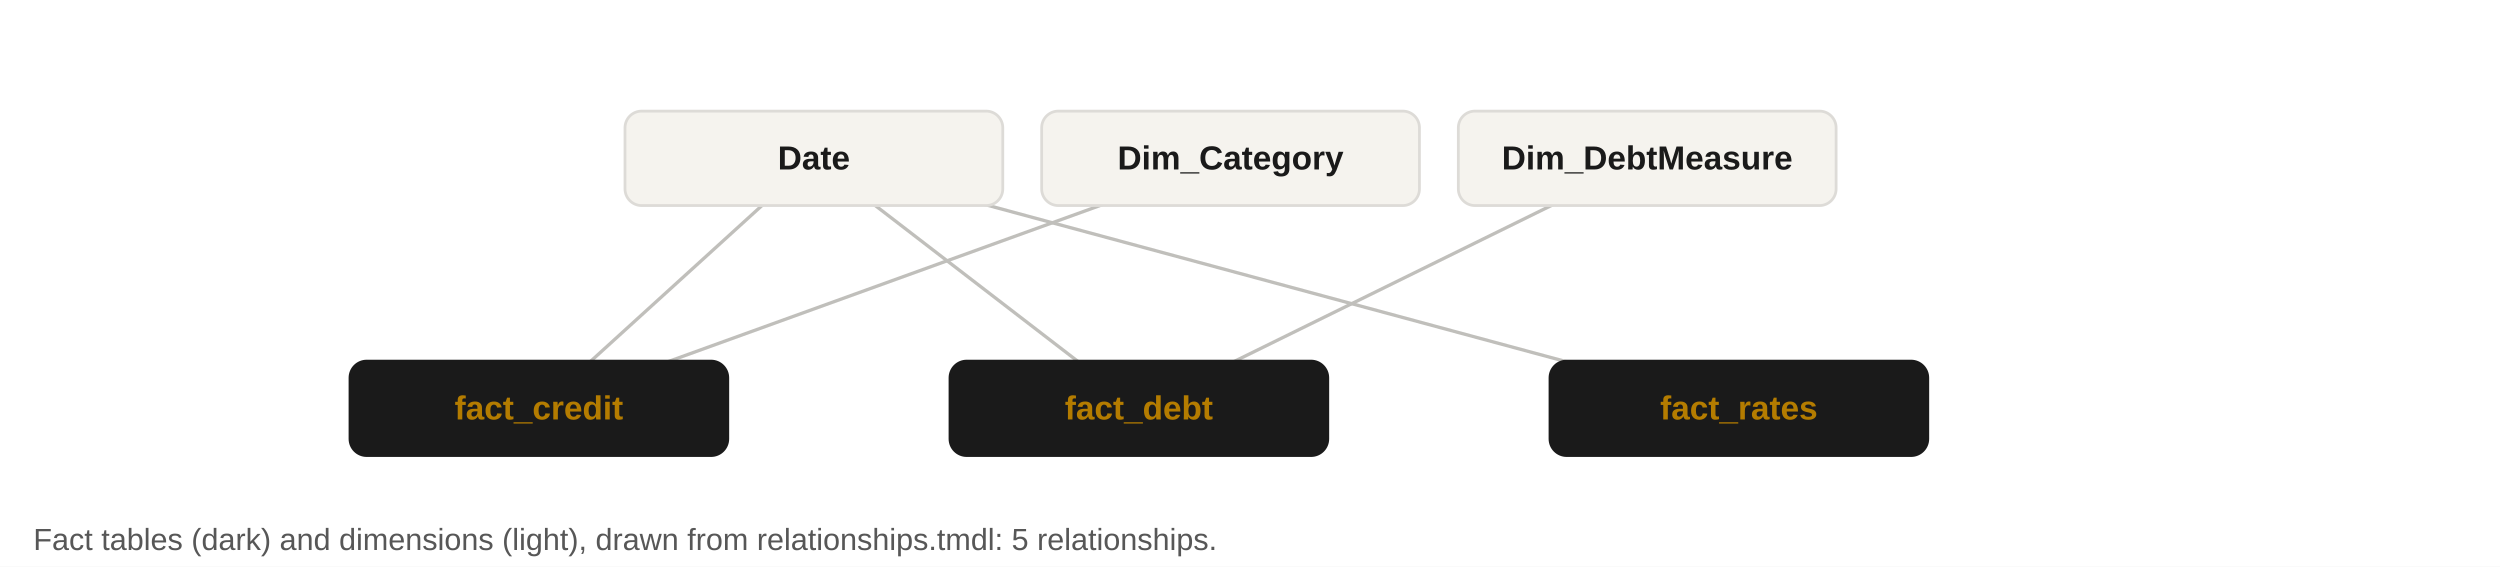
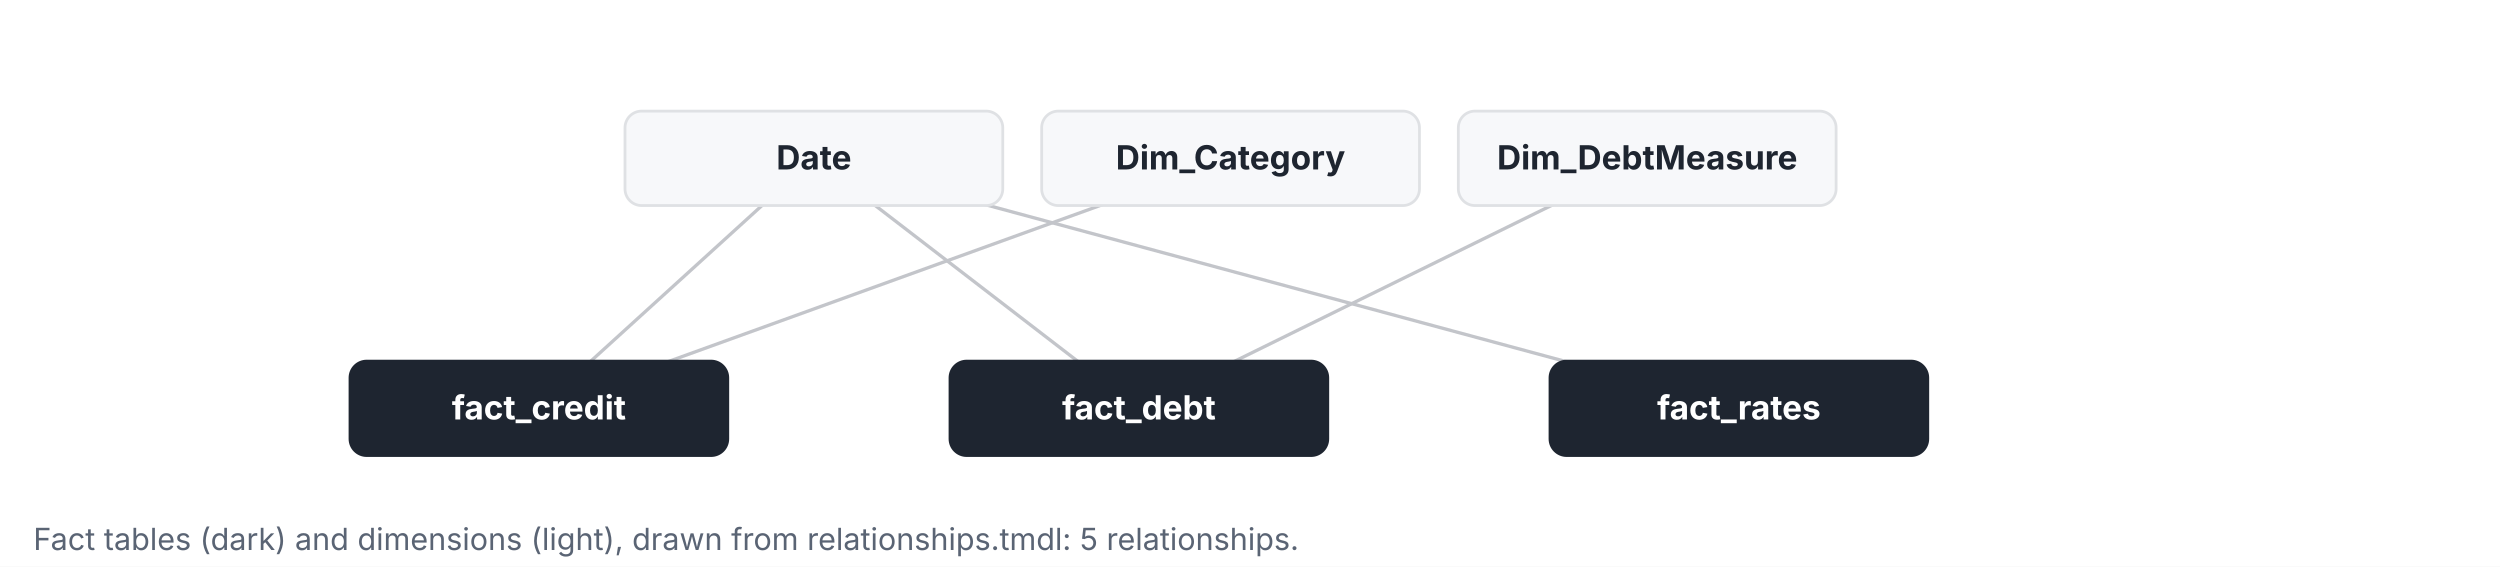
<svg xmlns="http://www.w3.org/2000/svg" viewBox="0 0 900 204" role="img" aria-label="Star-schema diagram drawn from the model relationships">
  <rect width="100%" height="100%" fill="#fff" />
-   <line x1="194" y1="147" x2="293" y2="57" stroke="#C0BFBB" stroke-width="1.2" />
-   <line x1="194" y1="147" x2="443" y2="57" stroke="#C0BFBB" stroke-width="1.2" />
-   <line x1="626" y1="147" x2="293" y2="57" stroke="#C0BFBB" stroke-width="1.2" />
-   <line x1="410" y1="147" x2="293" y2="57" stroke="#C0BFBB" stroke-width="1.2" />
-   <line x1="410" y1="147" x2="593" y2="57" stroke="#C0BFBB" stroke-width="1.2" />
-   <rect x="225" y="40" width="136" height="34" rx="6" fill="#F5F3EE" stroke="#DDDBD7" />
-   <text x="293" y="61" text-anchor="middle" font-family="Segoe UI,Arial,sans-serif" font-size="12" font-weight="700" fill="#1A1A1A">Date</text>
-   <rect x="375" y="40" width="136" height="34" rx="6" fill="#F5F3EE" stroke="#DDDBD7" />
-   <text x="443" y="61" text-anchor="middle" font-family="Segoe UI,Arial,sans-serif" font-size="12" font-weight="700" fill="#1A1A1A">Dim_Category</text>
-   <rect x="525" y="40" width="136" height="34" rx="6" fill="#F5F3EE" stroke="#DDDBD7" />
-   <text x="593" y="61" text-anchor="middle" font-family="Segoe UI,Arial,sans-serif" font-size="12" font-weight="700" fill="#1A1A1A">Dim_DebtMeasure</text>
-   <rect x="126" y="130" width="136" height="34" rx="6" fill="#1A1A1A" stroke="#1A1A1A" />
-   <text x="194" y="151" text-anchor="middle" font-family="Segoe UI,Arial,sans-serif" font-size="12" font-weight="700" fill="#B47C00">fact_credit</text>
-   <rect x="342" y="130" width="136" height="34" rx="6" fill="#1A1A1A" stroke="#1A1A1A" />
-   <text x="410" y="151" text-anchor="middle" font-family="Segoe UI,Arial,sans-serif" font-size="12" font-weight="700" fill="#B47C00">fact_debt</text>
-   <rect x="558" y="130" width="136" height="34" rx="6" fill="#1A1A1A" stroke="#1A1A1A" />
-   <text x="626" y="151" text-anchor="middle" font-family="Segoe UI,Arial,sans-serif" font-size="12" font-weight="700" fill="#B47C00">fact_rates</text>
-   <text x="12" y="198" font-family="Segoe UI,Arial,sans-serif" font-size="11" fill="#575757">Fact tables (dark) and dimensions (light), drawn from relationships.tmdl: 5 relationships.</text>
+   <line x1="194" y1="147" x2="293" y2="57" stroke="#C3C5CA" stroke-width="1.2" />
+   <line x1="194" y1="147" x2="443" y2="57" stroke="#C3C5CA" stroke-width="1.2" />
+   <line x1="626" y1="147" x2="293" y2="57" stroke="#C3C5CA" stroke-width="1.2" />
+   <line x1="410" y1="147" x2="293" y2="57" stroke="#C3C5CA" stroke-width="1.2" />
+   <line x1="410" y1="147" x2="593" y2="57" stroke="#C3C5CA" stroke-width="1.2" />
+   <rect x="225" y="40" width="136" height="34" rx="6" fill="#F7F8FA" stroke="#DFE1E4" />
+   <text x="293" y="61" text-anchor="middle" font-family="Inter,Segoe UI,Arial,sans-serif" font-size="12" font-weight="700" fill="#1E2530">Date</text>
+   <rect x="375" y="40" width="136" height="34" rx="6" fill="#F7F8FA" stroke="#DFE1E4" />
+   <text x="443" y="61" text-anchor="middle" font-family="Inter,Segoe UI,Arial,sans-serif" font-size="12" font-weight="700" fill="#1E2530">Dim_Category</text>
+   <rect x="525" y="40" width="136" height="34" rx="6" fill="#F7F8FA" stroke="#DFE1E4" />
+   <text x="593" y="61" text-anchor="middle" font-family="Inter,Segoe UI,Arial,sans-serif" font-size="12" font-weight="700" fill="#1E2530">Dim_DebtMeasure</text>
+   <rect x="126" y="130" width="136" height="34" rx="6" fill="#1E2530" stroke="#1E2530" />
+   <text x="194" y="151" text-anchor="middle" font-family="Inter,Segoe UI,Arial,sans-serif" font-size="12" font-weight="700" fill="#FFFFFF">fact_credit</text>
+   <rect x="342" y="130" width="136" height="34" rx="6" fill="#1E2530" stroke="#1E2530" />
+   <text x="410" y="151" text-anchor="middle" font-family="Inter,Segoe UI,Arial,sans-serif" font-size="12" font-weight="700" fill="#FFFFFF">fact_debt</text>
+   <rect x="558" y="130" width="136" height="34" rx="6" fill="#1E2530" stroke="#1E2530" />
+   <text x="626" y="151" text-anchor="middle" font-family="Inter,Segoe UI,Arial,sans-serif" font-size="12" font-weight="700" fill="#FFFFFF">fact_rates</text>
+   <text x="12" y="198" font-family="Inter,Segoe UI,Arial,sans-serif" font-size="11" fill="#5A6474">Fact tables (dark) and dimensions (light), drawn from relationships.tmdl: 5 relationships.</text>
</svg>
